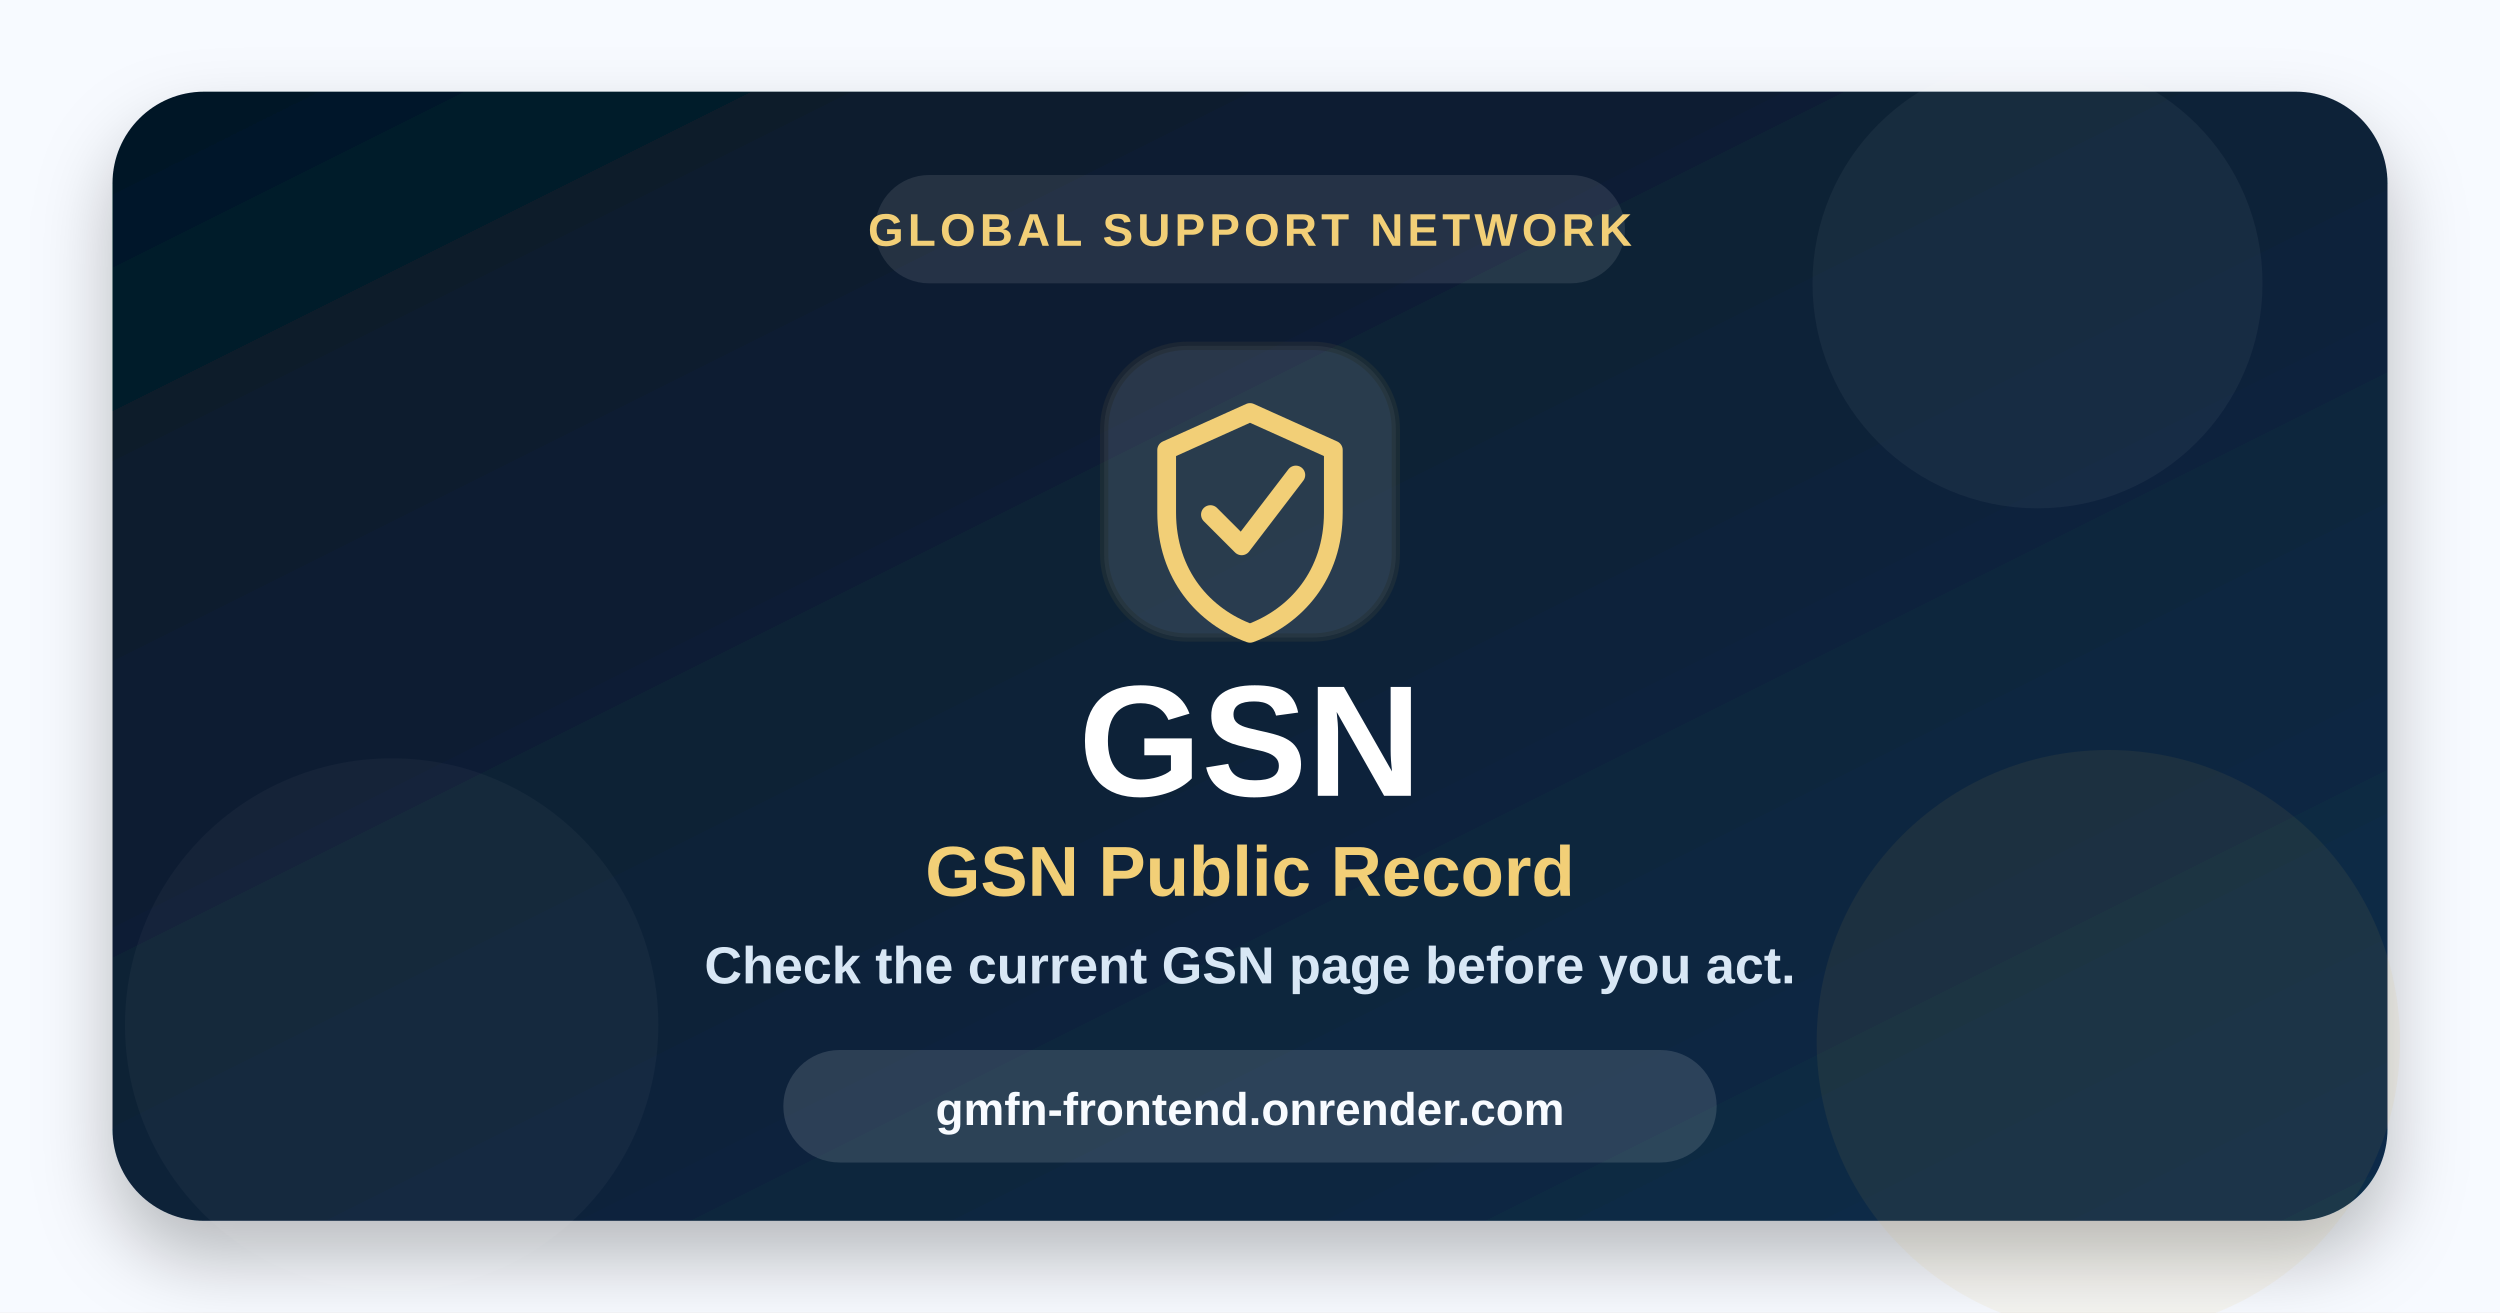
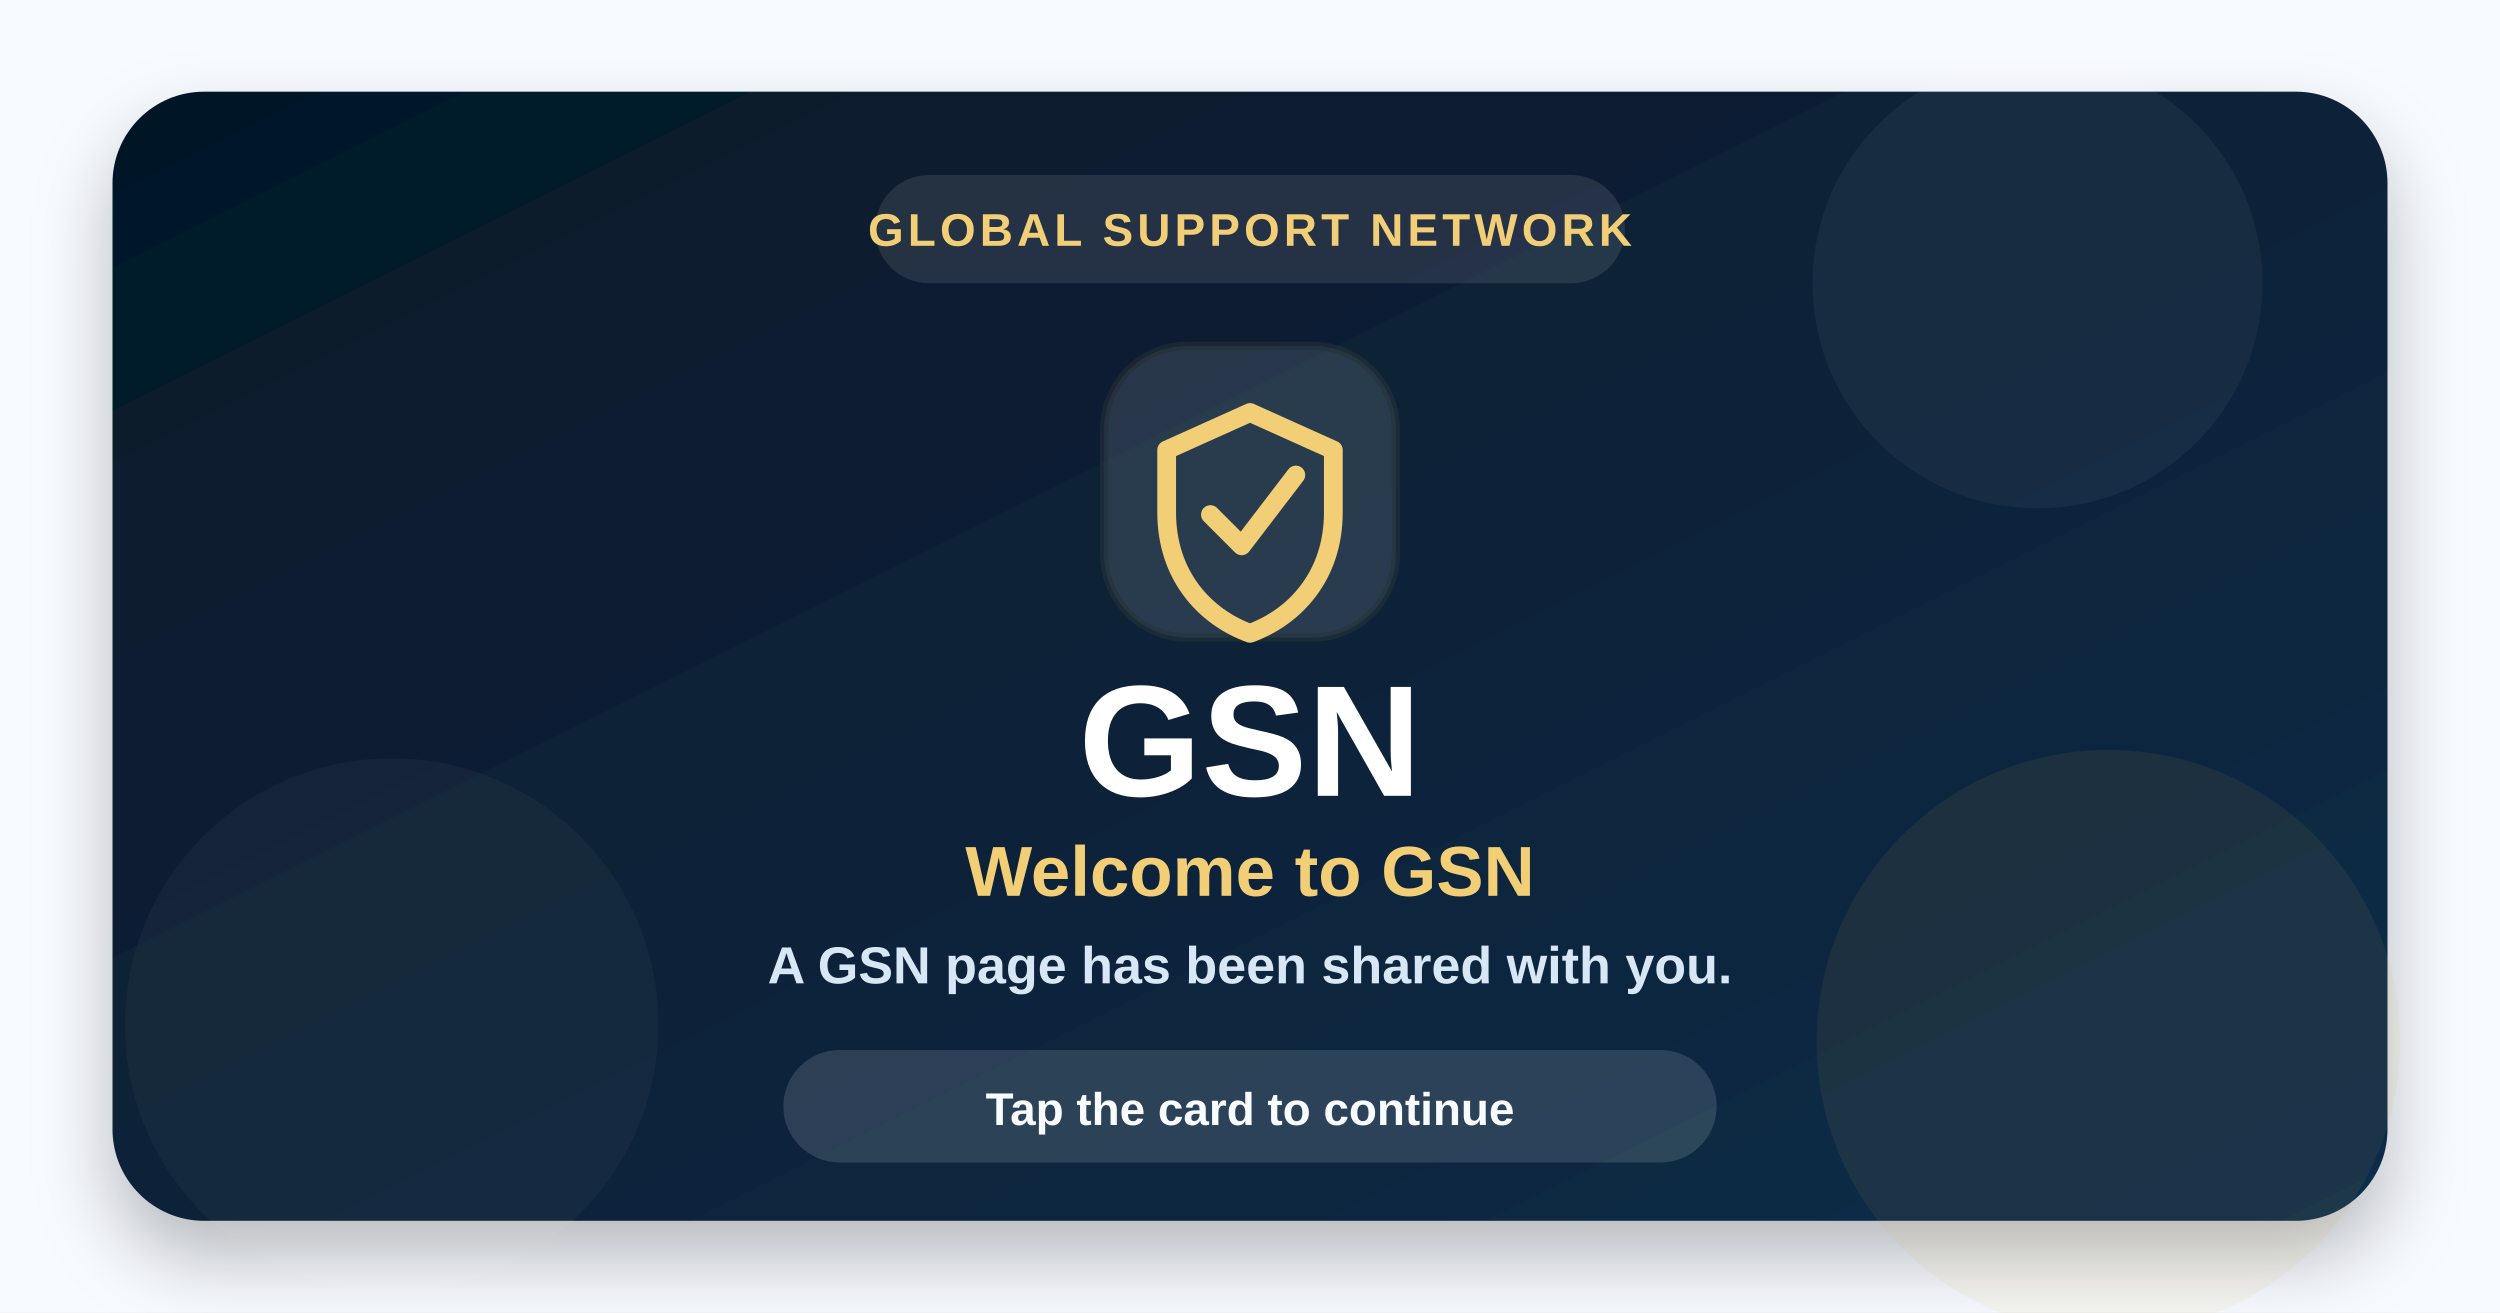
<svg xmlns="http://www.w3.org/2000/svg" width="1200" height="630" viewBox="0 0 1200 630">
  <defs>
    <linearGradient id="bg" x1="0" y1="0" x2="1" y2="1">
      <stop offset="0%" stop-color="#061827" />
      <stop offset="56%" stop-color="#08233A" />
      <stop offset="100%" stop-color="#0B2D4A" />
    </linearGradient>
    <linearGradient id="gold" x1="0" y1="0" x2="1" y2="1">
      <stop offset="0%" stop-color="#FFE28A" />
      <stop offset="68%" stop-color="#D6AA45" />
      <stop offset="100%" stop-color="#B78321" />
    </linearGradient>
    <filter id="shadow" x="-20%" y="-20%" width="140%" height="140%">
      <feDropShadow dx="0" dy="18" stdDeviation="18" flood-color="#000000" flood-opacity="0.26" />
    </filter>
  </defs>
  <rect width="1200" height="630" fill="#F7FAFF" />
  <rect x="54" y="44" width="1092" height="542" rx="44" fill="url(#bg)" filter="url(#shadow)" />
  <circle cx="978" cy="136" r="108" fill="#FFFFFF" opacity="0.045" />
  <circle cx="1012" cy="500" r="140" fill="#D6AA45" opacity="0.075" />
  <circle cx="188" cy="492" r="128" fill="#FFFFFF" opacity="0.035" />
  <rect x="420" y="84" width="360" height="52" rx="26" fill="#FFFFFF" opacity="0.1" />
  <text x="600" y="118" text-anchor="middle" fill="#F2CF77" font-size="22" font-weight="950" letter-spacing="2" font-family="Arial, sans-serif">GLOBAL SUPPORT NETWORK</text>
  <rect x="530" y="166" width="140" height="140" rx="40" fill="#FFFFFF" opacity="0.12" stroke="#D6AA45" stroke-opacity="0.58" stroke-width="4" />
  <path d="M600 198 L640 216 V246 C640 276 622 296 600 304 C578 296 560 276 560 246 V216 Z" fill="none" stroke="#F2CF77" stroke-width="9" stroke-linejoin="round" />
  <path d="M581 247 L596 262 L622 228" fill="none" stroke="#F2CF77" stroke-width="9" stroke-linecap="round" stroke-linejoin="round" />
  <text x="600" y="382" text-anchor="middle" fill="#FFFFFF" font-size="76" font-weight="950" font-family="Arial, sans-serif">GSN</text>
-   <text x="600" y="430" text-anchor="middle" fill="#F2CF77" font-size="34" font-weight="950" font-family="Arial, sans-serif">GSN Public Record</text>
-   <text x="600" y="472" text-anchor="middle" fill="#D8E7F5" font-size="25" font-weight="850" font-family="Arial, sans-serif">Check the current GSN page before you act.</text>
+   <text x="600" y="430" text-anchor="middle" fill="#F2CF77" font-size="34" font-weight="950" font-family="Arial, sans-serif">Welcome to GSN</text>
+   <text x="600" y="472" text-anchor="middle" fill="#D8E7F5" font-size="25" font-weight="850" font-family="Arial, sans-serif">A GSN page has been shared with you.</text>
  <rect x="376" y="504" width="448" height="54" rx="27" fill="#FFFFFF" opacity="0.13" />
-   <text x="600" y="540" text-anchor="middle" fill="#F8FBFF" font-size="22" font-weight="900" font-family="Arial, sans-serif">gmfn-frontend.onrender.com</text>
+   <text x="600" y="540" text-anchor="middle" fill="#F8FBFF" font-size="22" font-weight="900" font-family="Arial, sans-serif">Tap the card to continue</text>
</svg>
